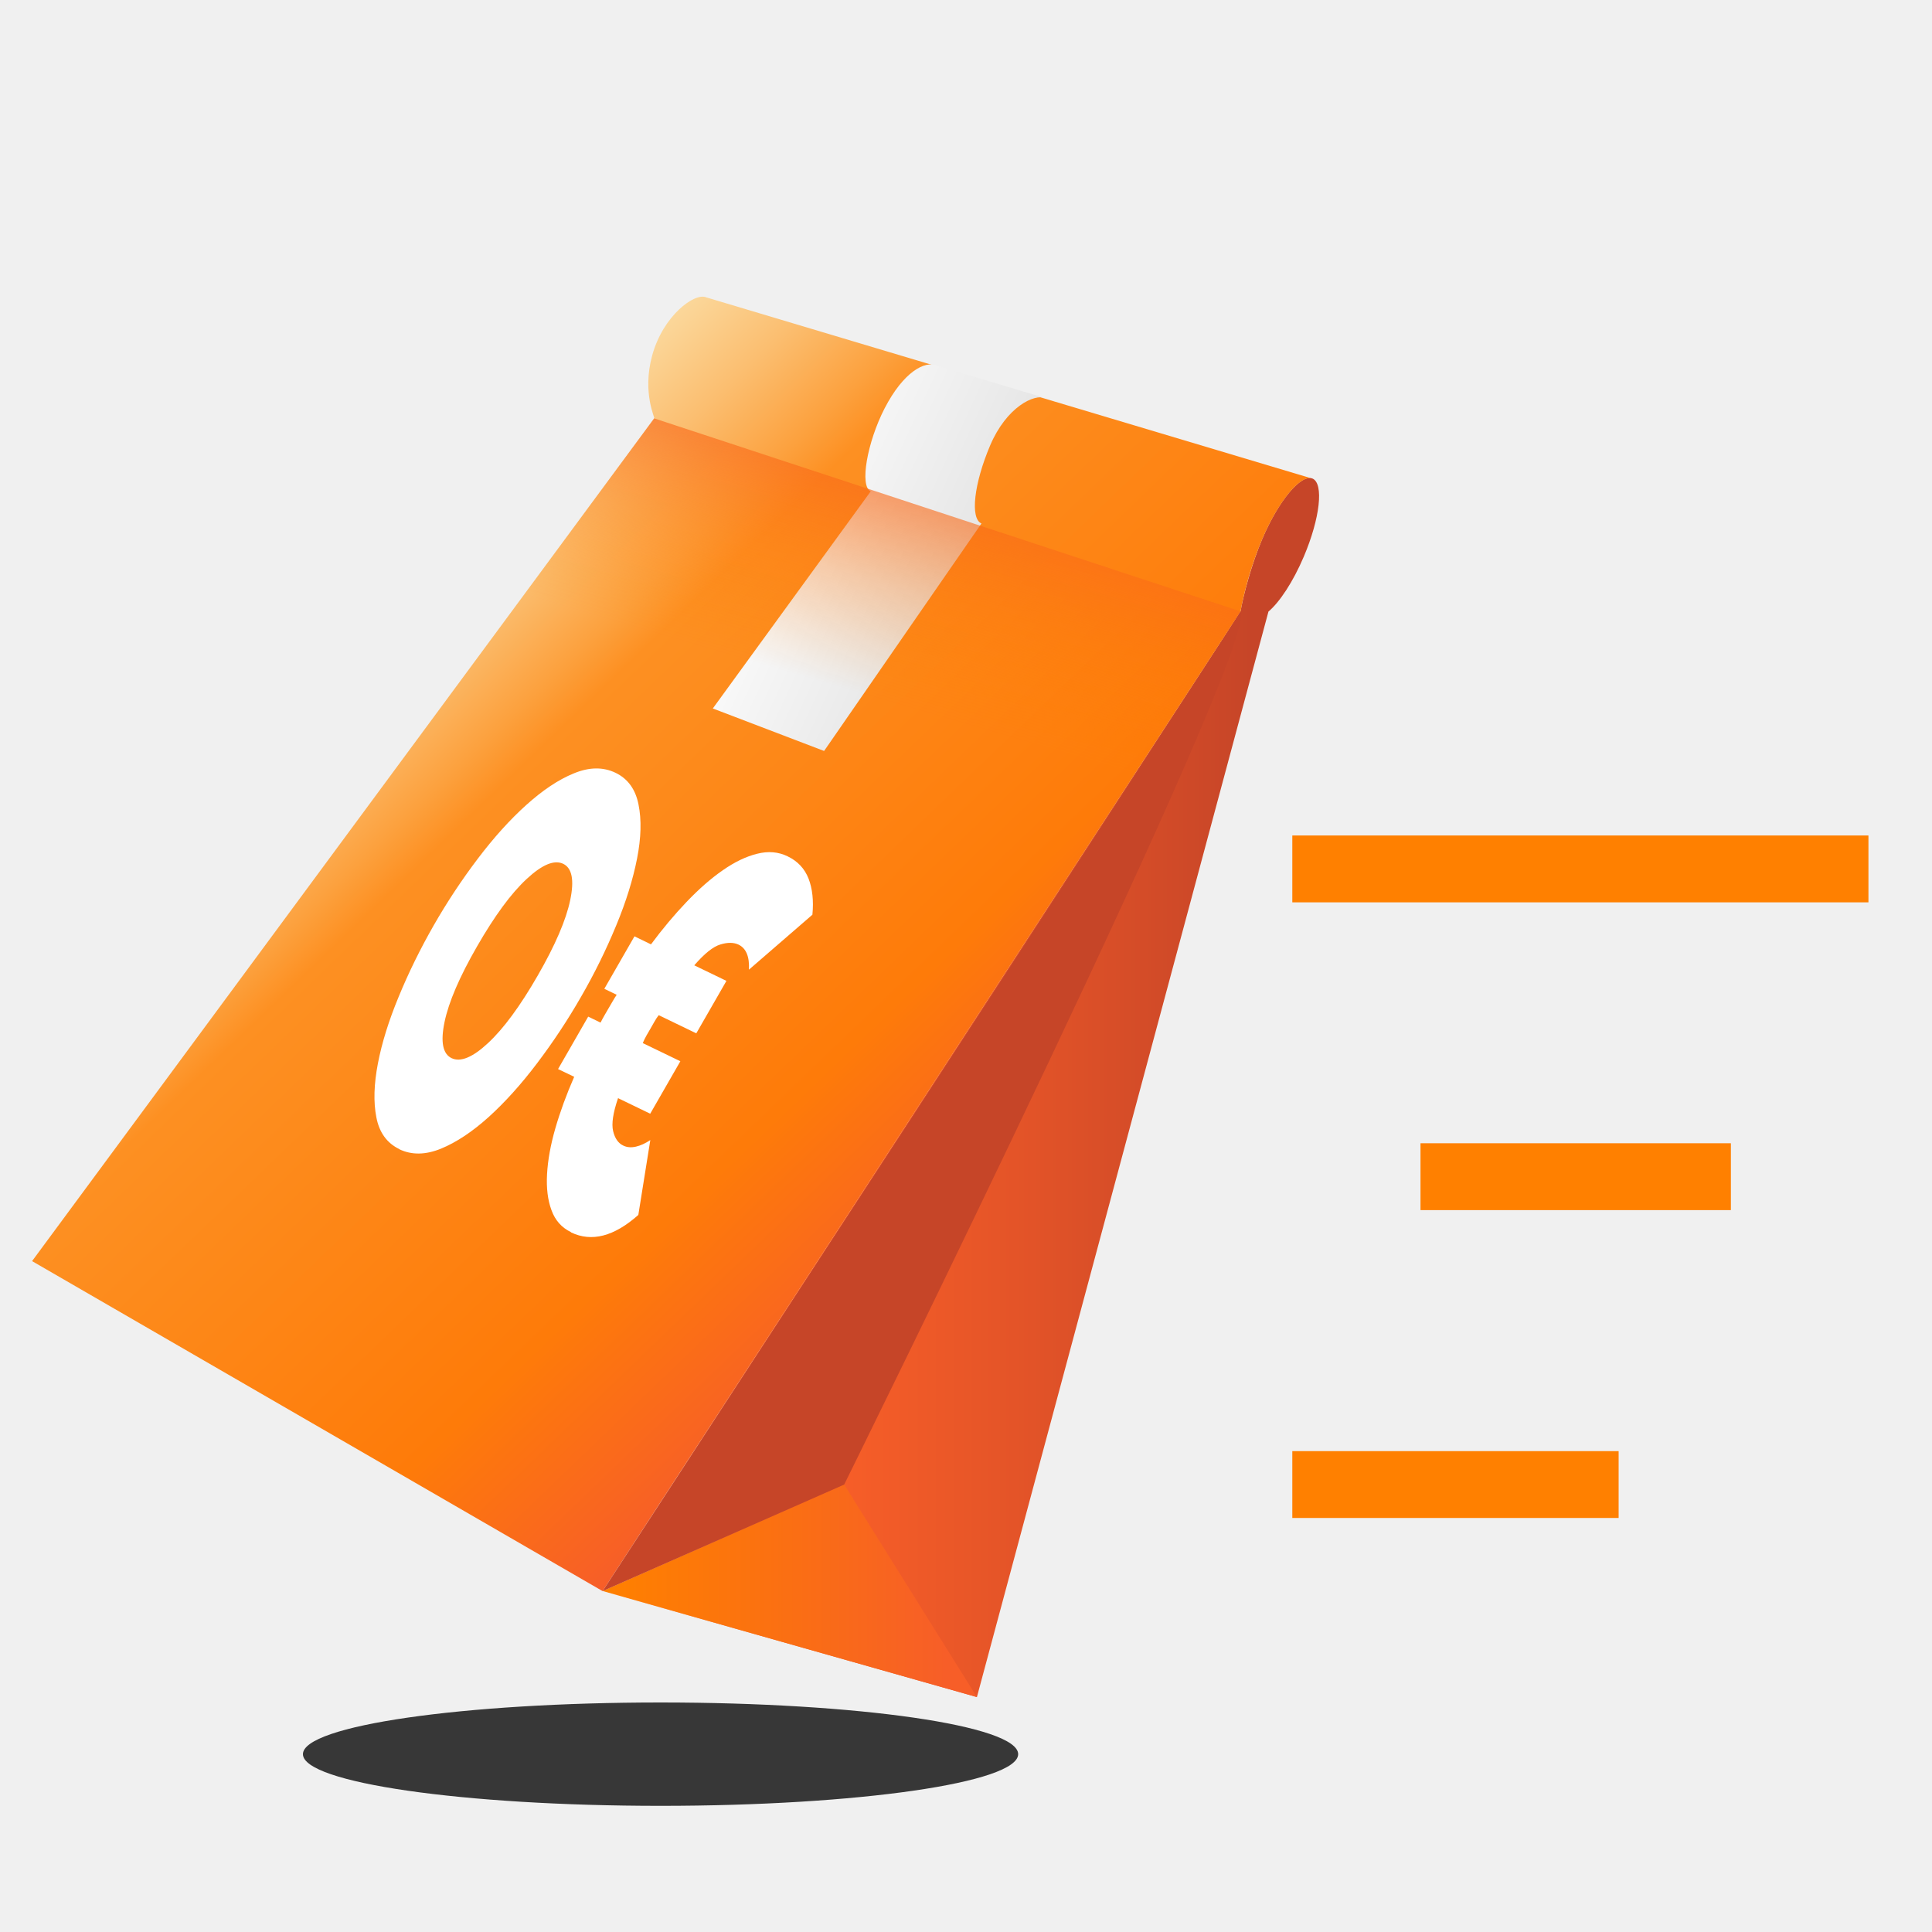
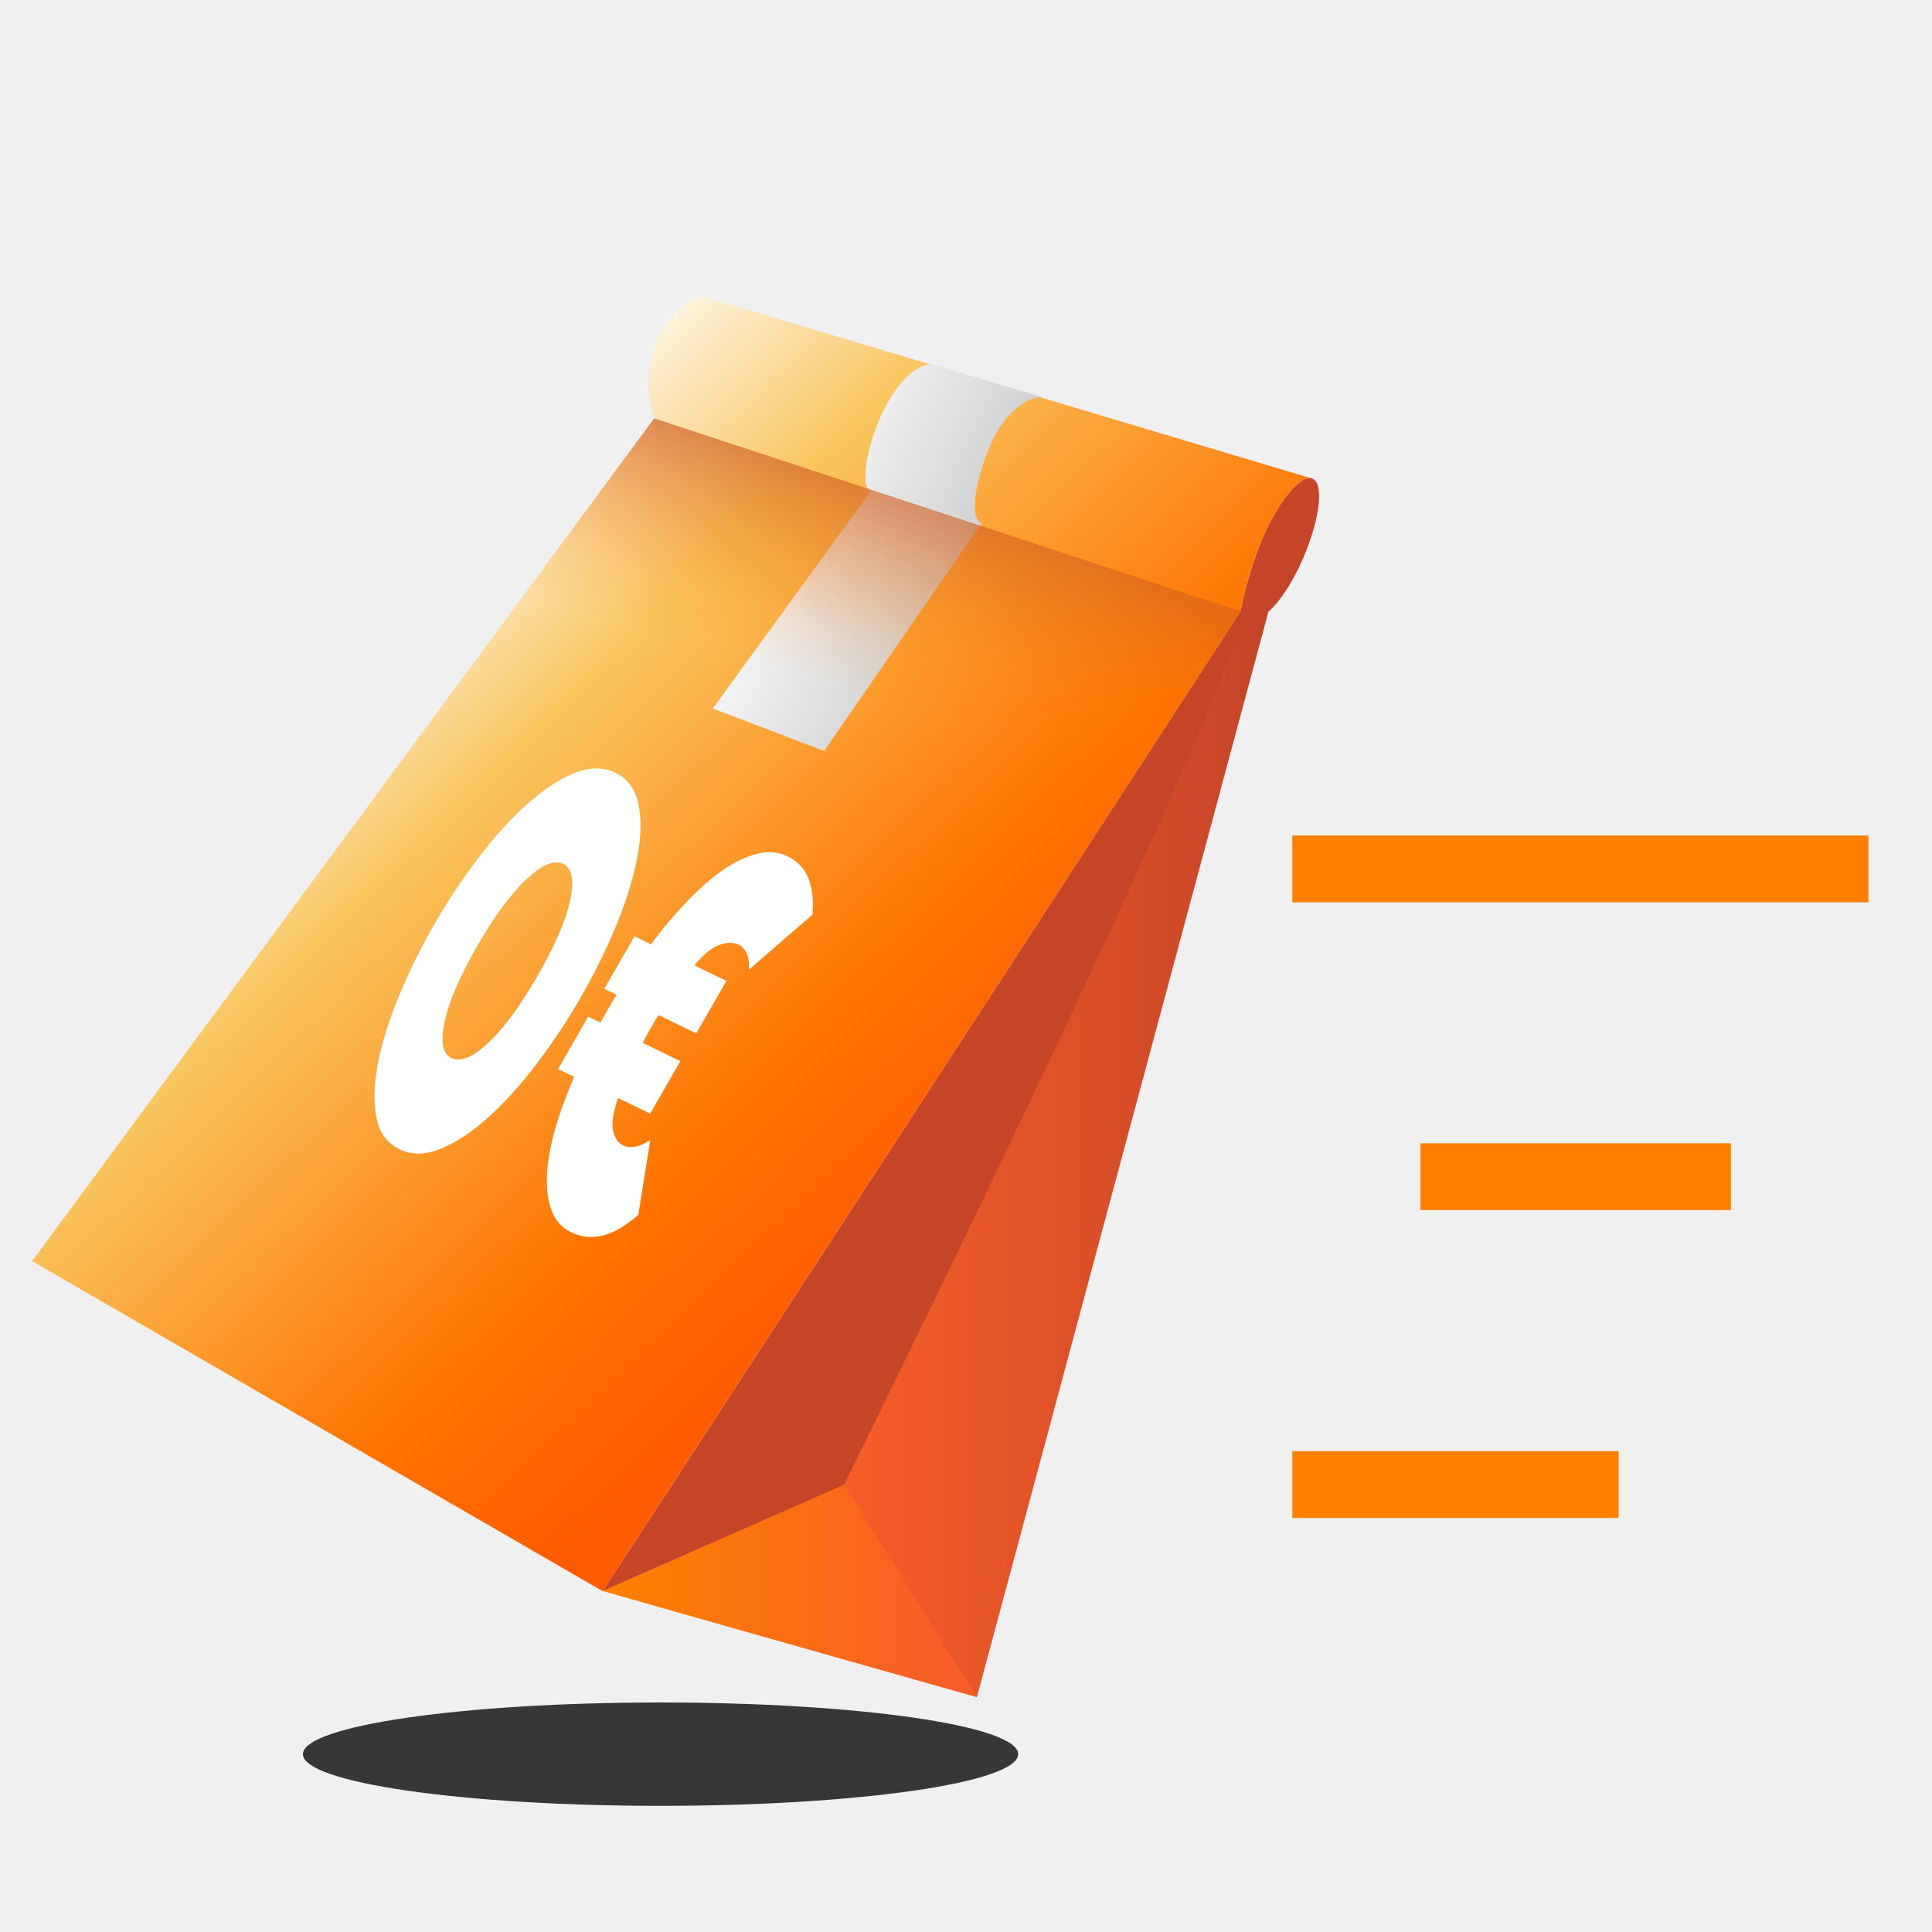
<svg xmlns="http://www.w3.org/2000/svg" id="Layer_12" viewBox="0 0 200 200">
  <defs>
-     <linearGradient id="linear-gradient" x1="-2536.18" y1="112.59" x2="-2462.01" y2="112.59" gradientTransform="matrix(-1 0 0 1 -2399.63 0)" gradientUnits="userSpaceOnUse">
+     <style>.cls-1{fill:url(#linear-gradient-7);}.cls-2{fill:url(#linear-gradient-5);}.cls-3{fill:url(#linear-gradient-6);}.cls-4{fill:url(#linear-gradient-4);}.cls-5{fill:url(#linear-gradient-3);}.cls-6{fill:url(#linear-gradient-2);}.cls-7{fill:url(#linear-gradient);}.cls-8{fill:none;stroke:#ff8000;stroke-miterlimit:10;stroke-width:6.92px;}.cls-9{fill:#fff;}.cls-10{fill:#090909;opacity:.8;}</style>
+     <linearGradient id="linear-gradient" x1="-780.37" y1="112.59" x2="-706.2" y2="112.59" gradientTransform="translate(-643.82) rotate(-180) scale(1 -1)" gradientUnits="userSpaceOnUse">
      <stop offset=".09" stop-color="#c64528" />
      <stop offset=".4" stop-color="#e25328" />
      <stop offset=".67" stop-color="#f75e28" />
      <stop offset=".73" stop-color="#f7602b" />
      <stop offset=".77" stop-color="#f76735" />
      <stop offset=".82" stop-color="#f87446" />
      <stop offset=".86" stop-color="#f9865d" />
      <stop offset=".89" stop-color="#fa9d7c" />
      <stop offset=".93" stop-color="#fbb9a2" />
      <stop offset=".97" stop-color="#fddacd" />
      <stop offset="1" stop-color="#fff" />
    </linearGradient>
-     <linearGradient id="linear-gradient-2" x1="-2535.53" y1="49.57" x2="-2535.33" y2="49.48" gradientTransform="matrix(-1 0 0 1 -2399.63 0)" gradientUnits="userSpaceOnUse">
+     <linearGradient id="linear-gradient-2" x1="-779.72" y1="49.57" x2="-779.52" y2="49.48" gradientTransform="translate(-643.82) rotate(-180) scale(1 -1)" gradientUnits="userSpaceOnUse">
      <stop offset="0" stop-color="#f75e28" />
      <stop offset=".19" stop-color="#fa6e14" />
      <stop offset=".43" stop-color="#ff8000" />
      <stop offset=".56" stop-color="#ffa143" />
      <stop offset=".72" stop-color="#ffc992" />
      <stop offset=".85" stop-color="#ffe6cd" />
      <stop offset=".95" stop-color="#fff8f1" />
      <stop offset="1" stop-color="#fff" />
    </linearGradient>
    <linearGradient id="linear-gradient-3" x1="103.27" y1="125.14" x2="24.4" y2="43.08" gradientUnits="userSpaceOnUse">
-       <stop offset="0" stop-color="#f75e28" />
-       <stop offset=".2" stop-color="#fe7b09" />
-       <stop offset=".59" stop-color="#fd9022" />
-       <stop offset=".63" stop-color="#fca13e" />
-       <stop offset=".71" stop-color="#fbbe70" />
-       <stop offset=".78" stop-color="#fbd495" />
-       <stop offset=".83" stop-color="#fbe2ab" />
-       <stop offset=".87" stop-color="#fbe7b4" />
+       <stop offset=".04" stop-color="#ff5b00" />
+       <stop offset=".23" stop-color="#ff7300" />
+       <stop offset=".33" stop-color="#fd8818" />
+       <stop offset=".61" stop-color="#f9c761" />
+       <stop offset=".65" stop-color="#fad17f" />
+       <stop offset=".79" stop-color="#fdf2da" />
+       <stop offset=".86" stop-color="#fff" />
    </linearGradient>
-     <linearGradient id="linear-gradient-4" x1="-2477.87" y1="51.34" x2="-2572.41" y2="95.27" gradientTransform="matrix(-1 0 0 1 -2399.63 0)" gradientUnits="userSpaceOnUse">
+     <linearGradient id="linear-gradient-4" x1="-722.06" y1="51.34" x2="-816.6" y2="95.27" gradientTransform="translate(-643.82) rotate(-180) scale(1 -1)" gradientUnits="userSpaceOnUse">
      <stop offset=".02" stop-color="#fdfdfd" />
-       <stop offset=".07" stop-color="#f6f6f6" />
-       <stop offset=".47" stop-color="#cacaca" />
-       <stop offset=".77" stop-color="#afaeae" />
-       <stop offset=".95" stop-color="#a5a4a4" />
+       <stop offset=".04" stop-color="#f6f6f6" />
+       <stop offset=".25" stop-color="#cacaca" />
+       <stop offset=".4" stop-color="#afaeae" />
+       <stop offset=".49" stop-color="#a5a4a4" />
    </linearGradient>
-     <linearGradient id="linear-gradient-5" x1="-2500.76" y1="164.68" x2="-2462.01" y2="164.68" gradientTransform="matrix(-1 0 0 1 -2399.63 0)" gradientUnits="userSpaceOnUse">
+     <linearGradient id="linear-gradient-5" x1="-744.95" y1="164.68" x2="-706.2" y2="164.68" gradientTransform="translate(-643.82) rotate(-180) scale(1 -1)" gradientUnits="userSpaceOnUse">
      <stop offset=".08" stop-color="#f75e28" />
      <stop offset=".48" stop-color="#fa6e14" />
      <stop offset=".98" stop-color="#ff8000" />
    </linearGradient>
-     <linearGradient id="linear-gradient-6" x1="-2484.1" y1="82.55" x2="-2509.22" y2="-3.2" gradientTransform="matrix(-1 0 0 1 -2399.63 0)" gradientUnits="userSpaceOnUse">
+     <linearGradient id="linear-gradient-6" x1="-752.33" y1="122.29" x2="-703.03" y2="91.09" gradientTransform="translate(-643.82) rotate(-180) scale(1 -1)" gradientUnits="userSpaceOnUse">
+       <stop offset=".38" stop-color="#c64528" />
+       <stop offset=".74" stop-color="#eb6b0d" />
+       <stop offset=".98" stop-color="#ff8000" />
+     </linearGradient>
+     <linearGradient id="linear-gradient-7" x1="-728.29" y1="82.55" x2="-753.41" y2="-3.2" gradientTransform="translate(-643.82) rotate(-180) scale(1 -1)" gradientUnits="userSpaceOnUse">
      <stop offset=".13" stop-color="#ff8000" stop-opacity="0" />
-       <stop offset=".17" stop-color="#fe7c03" stop-opacity=".09" />
-       <stop offset=".26" stop-color="#fc750c" stop-opacity=".32" />
-       <stop offset=".38" stop-color="#f9681b" stop-opacity=".68" />
-       <stop offset=".47" stop-color="#f75e28" />
+       <stop offset=".19" stop-color="#f67906" stop-opacity=".12" />
+       <stop offset=".29" stop-color="#e06a15" stop-opacity=".43" />
+       <stop offset=".45" stop-color="#bc512f" stop-opacity=".92" />
+       <stop offset=".47" stop-color="#b74e33" />
    </linearGradient>
-     <style>.cls-7{fill:none;stroke:#ff8000;stroke-miterlimit:10;stroke-width:6.92px}.cls-9{fill:#fff}</style>
  </defs>
-   <ellipse cx="68.38" cy="181.59" rx="37.02" ry="5.35" style="fill:#090909;opacity:.8" />
-   <path d="M128.42 63.29c.28-1.64 1.14-4.9 2.25-7.5 1.68-3.96 4.01-6.75 5.2-6.25 1.19.51.78 4.12-.9 8.08-1.11 2.61-2.5 4.71-3.66 5.69l-30.18 112.37-38.75-10.98 66.04-101.41z" style="fill:url(#linear-gradient)" />
-   <path d="M135.73 49.5s.09.02.14.04l-.14-.04z" style="fill:url(#linear-gradient-2)" />
-   <path d="M67.72 43.31c.16.07-1.28-2.58-.21-6.5 1.13-4.15 4.4-6.54 5.59-6.03l62.63 18.73c-1.22-.25-3.44 2.48-5.06 6.29-1.68 3.96-2.25 7.5-2.25 7.5L62.38 164.71 3.32 130.55l64.4-87.24z" style="fill:url(#linear-gradient-3)" />
-   <path d="M96.95 37.84c-1.19-.51-3.41.62-5.38 4.44-1.79 3.48-2.62 8.07-1.43 8.58L73.79 73.34l11.52 4.4 16.29-23.55c-1.19-.51-.78-4.12.9-8.08 1.68-3.96 4.57-5.39 5.76-4.89l-11.31-3.38z" style="fill:url(#linear-gradient-4)" />
-   <path style="fill:url(#linear-gradient-5)" d="M101.13 175.68 62.38 164.7l25.01-11.02 13.74 22z" />
-   <path d="m87.39 153.68-25.01 11.03s61.7-94.39 66.04-101.41c1.98 3.38-41.03 90.38-41.03 90.38z" style="fill:#c64528" />
-   <path style="fill:url(#linear-gradient-6)" d="m128.42 63.29-60.7-19.98L51.05 65.9l63.01 19.35 14.36-21.96z" />
-   <path class="cls-7" d="M167.56 153.68h-33.78M179.18 121.81h-32.13M193.42 89.95h-59.64" />
-   <path class="cls-9" d="M41.35 118.96c-1.29-.62-2.09-1.72-2.39-3.3-.31-1.58-.25-3.43.16-5.57.41-2.14 1.13-4.45 2.16-6.93 1.02-2.48 2.23-4.94 3.62-7.37a64.55 64.55 0 0 1 4.57-6.91c1.65-2.18 3.32-4.03 5.01-5.55 1.69-1.52 3.32-2.62 4.92-3.27 1.59-.66 3.03-.68 4.32-.06 1.27.61 2.07 1.71 2.38 3.29.32 1.58.27 3.44-.15 5.58-.42 2.14-1.13 4.45-2.16 6.93a62.04 62.04 0 0 1-3.63 7.37 64.55 64.55 0 0 1-4.57 6.91c-1.65 2.18-3.32 4.03-5.01 5.56-1.69 1.52-3.33 2.61-4.93 3.27-1.6.65-3.03.67-4.31.06zm5.4-9.42c.92.44 2.18-.08 3.78-1.57 1.6-1.49 3.31-3.81 5.13-6.97s2.94-5.77 3.37-7.83c.43-2.06.19-3.31-.73-3.75-.92-.44-2.18.08-3.78 1.57-1.61 1.49-3.31 3.81-5.13 6.97s-2.94 5.77-3.37 7.83c-.43 2.06-.19 3.31.73 3.75zM59.09 127.54c-.95-.46-1.62-1.21-2-2.26-.39-1.05-.54-2.29-.46-3.73s.36-3.02.86-4.75 1.15-3.5 1.95-5.33l-1.67-.8 3.12-5.43 1.28.62c.12-.24.25-.49.41-.76.15-.27.29-.5.4-.69l.42-.72c.17-.29.31-.53.44-.71l-1.28-.62 3.12-5.43 1.71.83c1.18-1.59 2.41-3.06 3.68-4.39 1.27-1.33 2.52-2.43 3.75-3.28 1.23-.86 2.42-1.43 3.56-1.71 1.14-.29 2.19-.2 3.14.26 1.05.5 1.77 1.27 2.18 2.31.4 1.03.54 2.28.4 3.74l-6.57 5.69c.07-1.34-.29-2.21-1.07-2.59-.5-.24-1.13-.25-1.88-.02-.76.22-1.66.95-2.71 2.16l3.33 1.61-3.12 5.43-3.89-1.88c-.14.18-.3.41-.46.7-.17.29-.3.53-.41.72-.11.19-.24.42-.4.69-.15.27-.28.53-.38.78l3.89 1.88-3.12 5.43-3.33-1.61c-.52 1.52-.69 2.66-.51 3.41.18.75.53 1.26 1.05 1.5.39.19.82.22 1.31.11.48-.11.98-.34 1.49-.68l-1.24 7.75c-2.51 2.23-4.83 2.83-6.96 1.81z" />
+   <ellipse class="cls-10" cx="68.38" cy="181.59" rx="37.02" ry="5.35" />
+   <path class="cls-7" d="M128.42,63.29c.28-1.64,1.14-4.9,2.25-7.5,1.68-3.96,4.01-6.75,5.2-6.25,1.19.51.78,4.12-.9,8.08-1.11,2.61-2.5,4.71-3.66,5.69l-30.18,112.37-38.75-10.98,66.04-101.41Z" />
+   <path class="cls-6" d="M135.73,49.5s.09.02.14.04l-.14-.04Z" />
+   <path class="cls-5" d="M3.32,130.55L67.72,43.31h0,0s0,0,0,0c.16.07-1.28-2.58-.21-6.5,1.13-4.15,4.4-6.54,5.59-6.03l62.63,18.73c-1.22-.25-3.44,2.48-5.06,6.29-1.68,3.96-2.25,7.5-2.25,7.5l-66.04,101.41L3.32,130.55" />
+   <path class="cls-4" d="M96.95,37.84c-1.19-.51-3.41.62-5.38,4.44-1.79,3.48-2.62,8.07-1.43,8.58l-16.35,22.48,11.52,4.4,16.29-23.55c-1.19-.51-.78-4.12.9-8.08,1.68-3.96,4.57-5.39,5.76-4.89l-11.31-3.38Z" />
+   <polygon class="cls-2" points="101.13 175.68 62.38 164.7 87.39 153.68 101.13 175.68" />
+   <path class="cls-3" d="M87.39,153.68l-25.01,11.03s61.7-94.39,66.04-101.41c1.98,3.38-41.03,90.38-41.03,90.38Z" />
+   <polygon class="cls-1" points="128.42 63.29 67.72 43.31 51.05 65.9 114.06 85.25 128.42 63.29" />
+   <line class="cls-8" x1="167.56" y1="153.68" x2="133.78" y2="153.68" />
+   <line class="cls-8" x1="179.18" y1="121.81" x2="147.05" y2="121.81" />
+   <line class="cls-8" x1="193.42" y1="89.95" x2="133.78" y2="89.95" />
+   <path class="cls-9" d="M41.35,118.96c-1.29-.62-2.09-1.72-2.39-3.3-.31-1.58-.25-3.43.16-5.57.41-2.14,1.13-4.45,2.16-6.93,1.02-2.48,2.23-4.94,3.62-7.37,1.39-2.43,2.92-4.73,4.57-6.91,1.65-2.18,3.32-4.03,5.01-5.55,1.69-1.52,3.32-2.62,4.92-3.27,1.59-.66,3.03-.68,4.32-.06,1.27.62,2.07,1.71,2.38,3.29.32,1.58.27,3.44-.15,5.58-.42,2.14-1.13,4.45-2.16,6.93-1.02,2.48-2.23,4.94-3.63,7.37-1.39,2.43-2.92,4.73-4.57,6.91-1.65,2.18-3.32,4.03-5.01,5.56-1.69,1.52-3.33,2.61-4.93,3.27-1.6.65-3.03.68-4.31.06ZM46.75,109.54c.92.44,2.18-.08,3.78-1.57,1.6-1.49,3.31-3.81,5.13-6.97,1.81-3.16,2.94-5.77,3.37-7.83.43-2.06.19-3.31-.73-3.75-.92-.44-2.18.08-3.78,1.57-1.61,1.49-3.31,3.81-5.13,6.97s-2.94,5.77-3.37,7.83c-.43,2.06-.19,3.31.73,3.75Z" />
+   <path class="cls-9" d="M59.09,127.54c-.95-.46-1.62-1.21-2-2.26-.39-1.05-.54-2.29-.46-3.73.08-1.44.36-3.02.86-4.75.5-1.73,1.15-3.5,1.95-5.33l-1.67-.8,3.12-5.43,1.28.62c.12-.24.25-.49.41-.76s.29-.5.4-.69c.11-.19.25-.43.42-.72.17-.29.31-.53.44-.71l-1.28-.62,3.12-5.43,1.71.83c1.18-1.59,2.41-3.06,3.68-4.39,1.27-1.33,2.52-2.43,3.75-3.28,1.23-.86,2.42-1.43,3.56-1.71,1.14-.29,2.19-.2,3.14.26,1.05.51,1.77,1.27,2.18,2.31.4,1.03.54,2.28.4,3.74l-6.57,5.69c.07-1.34-.29-2.21-1.07-2.59-.5-.24-1.13-.25-1.88-.02-.76.22-1.66.95-2.71,2.16l3.33,1.61-3.12,5.43-3.89-1.88c-.14.18-.3.41-.46.7-.17.29-.3.53-.41.72-.11.19-.24.42-.4.69s-.28.53-.38.77l3.89,1.88-3.12,5.43-3.33-1.61c-.52,1.52-.69,2.66-.51,3.41s.53,1.25,1.05,1.5c.39.19.82.22,1.31.11.48-.11.98-.34,1.49-.68l-1.24,7.75c-2.51,2.23-4.83,2.83-6.96,1.81Z" />
</svg>
